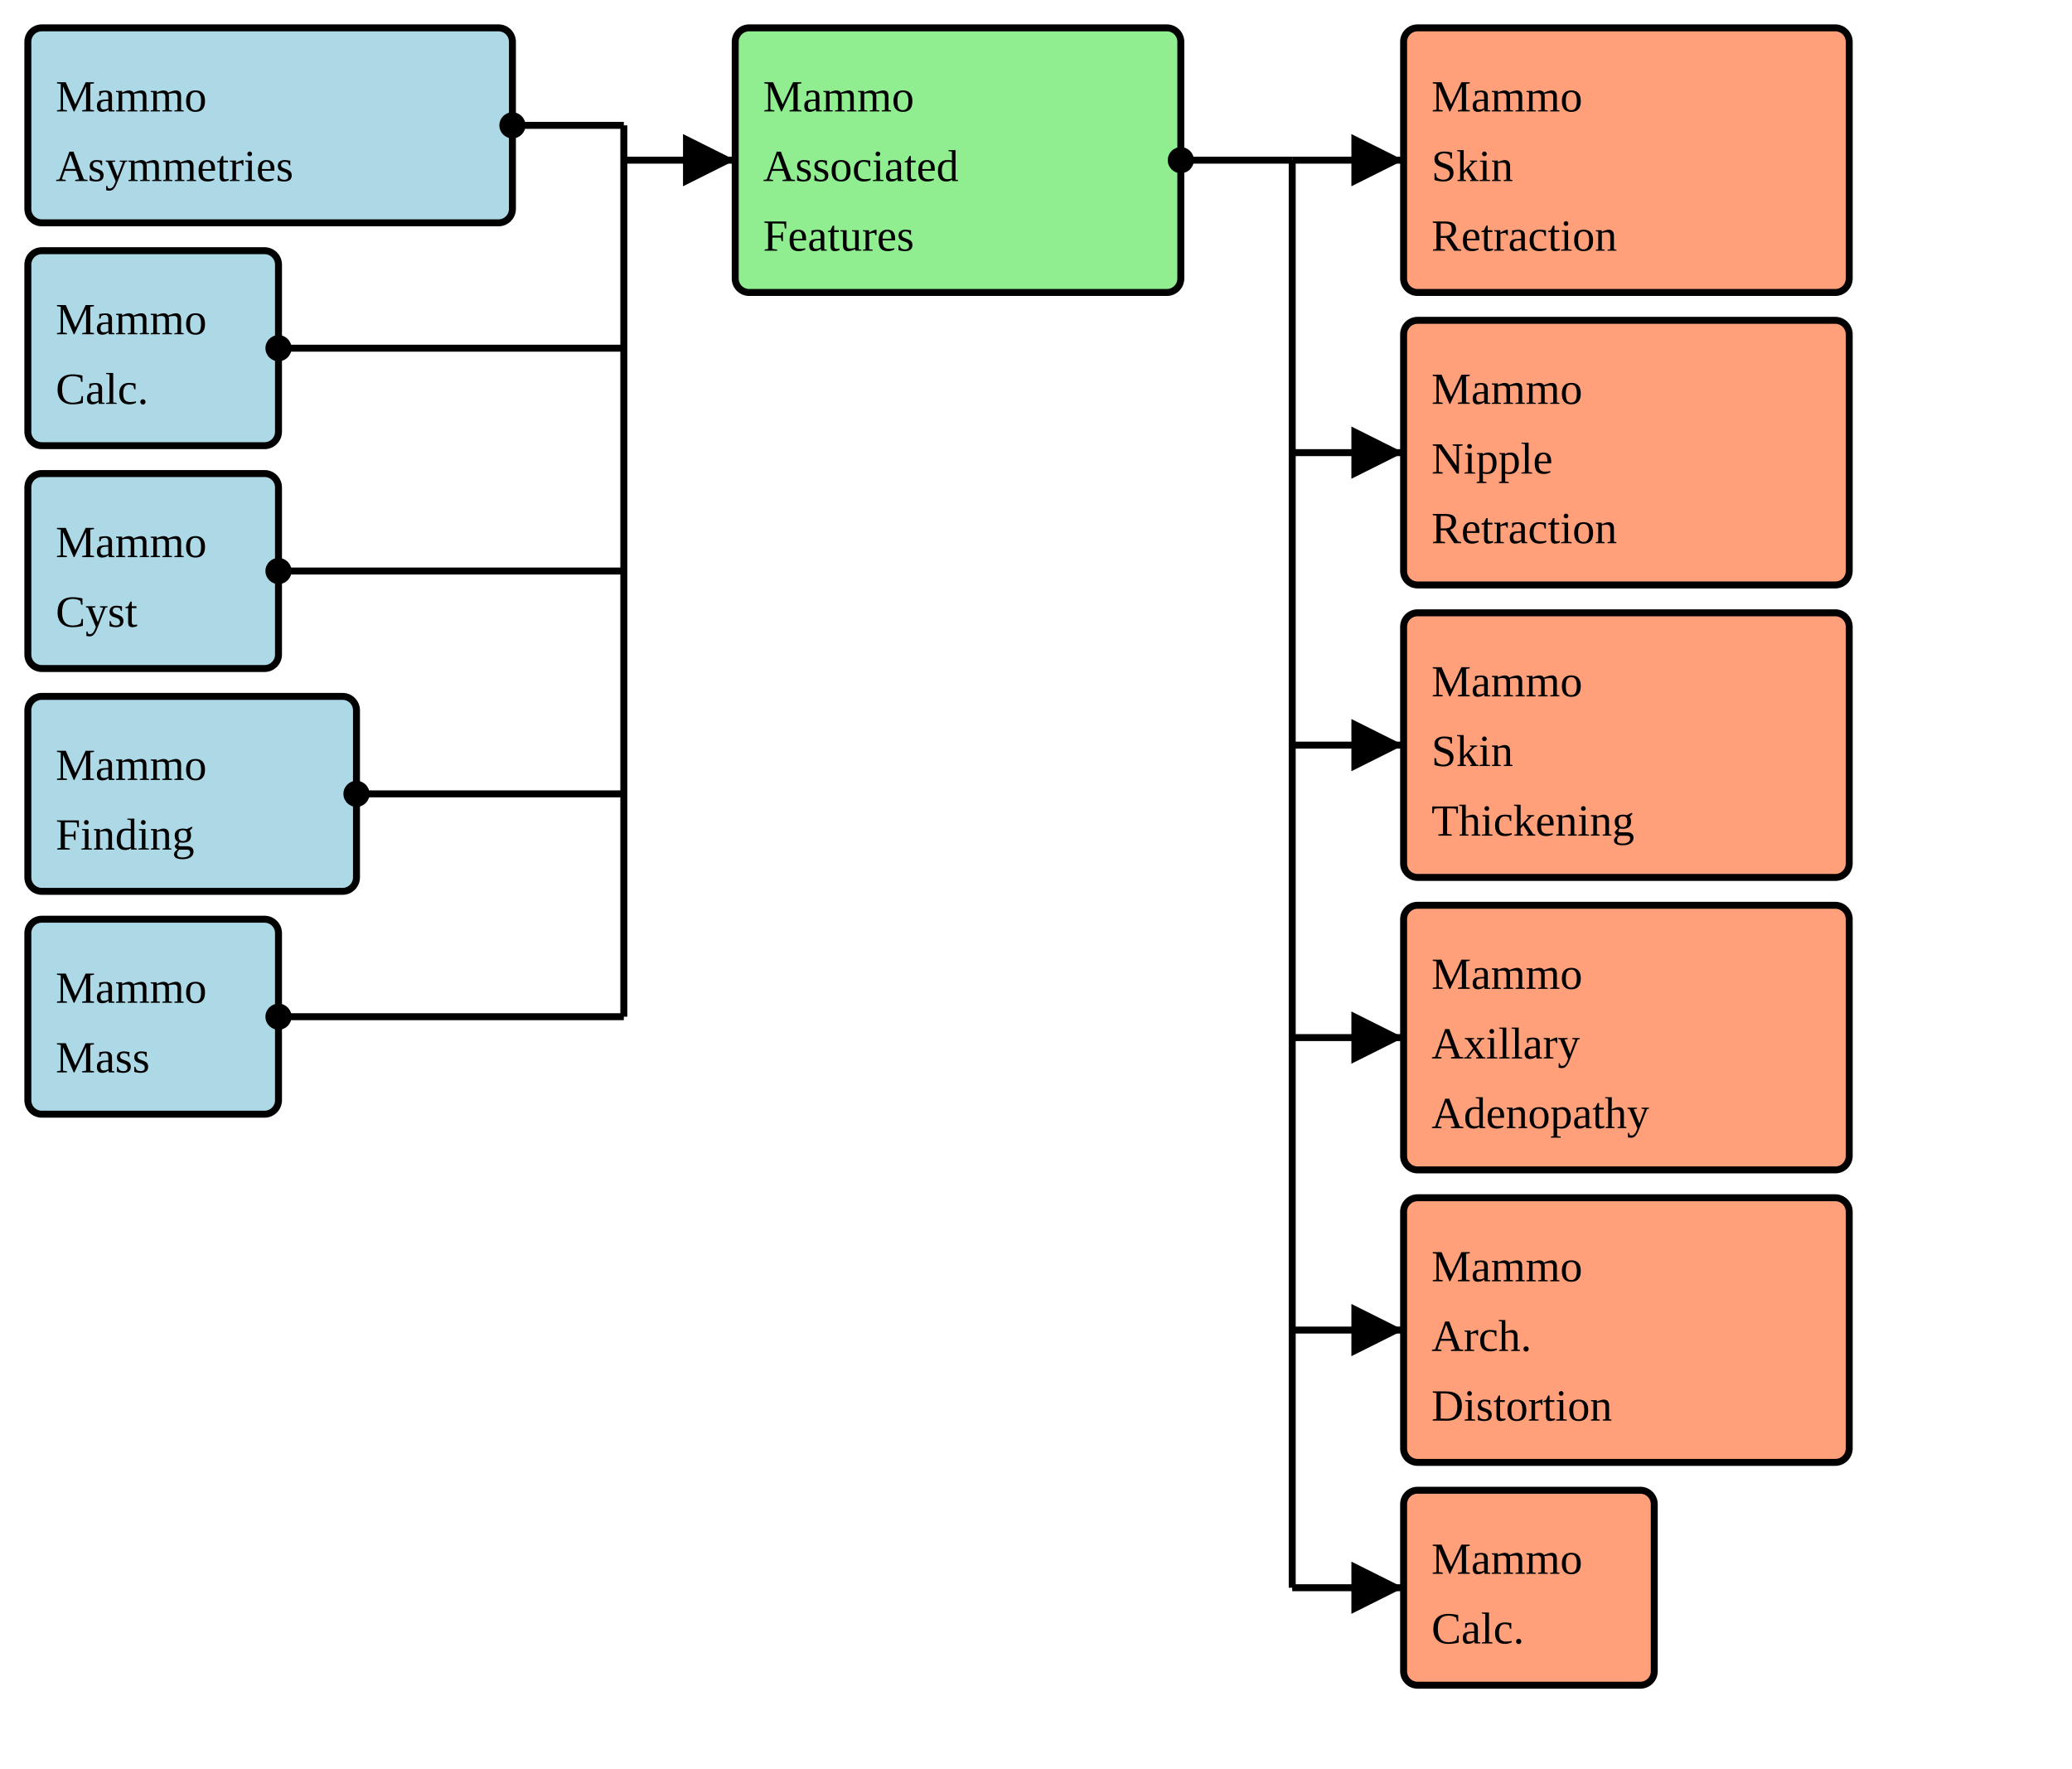
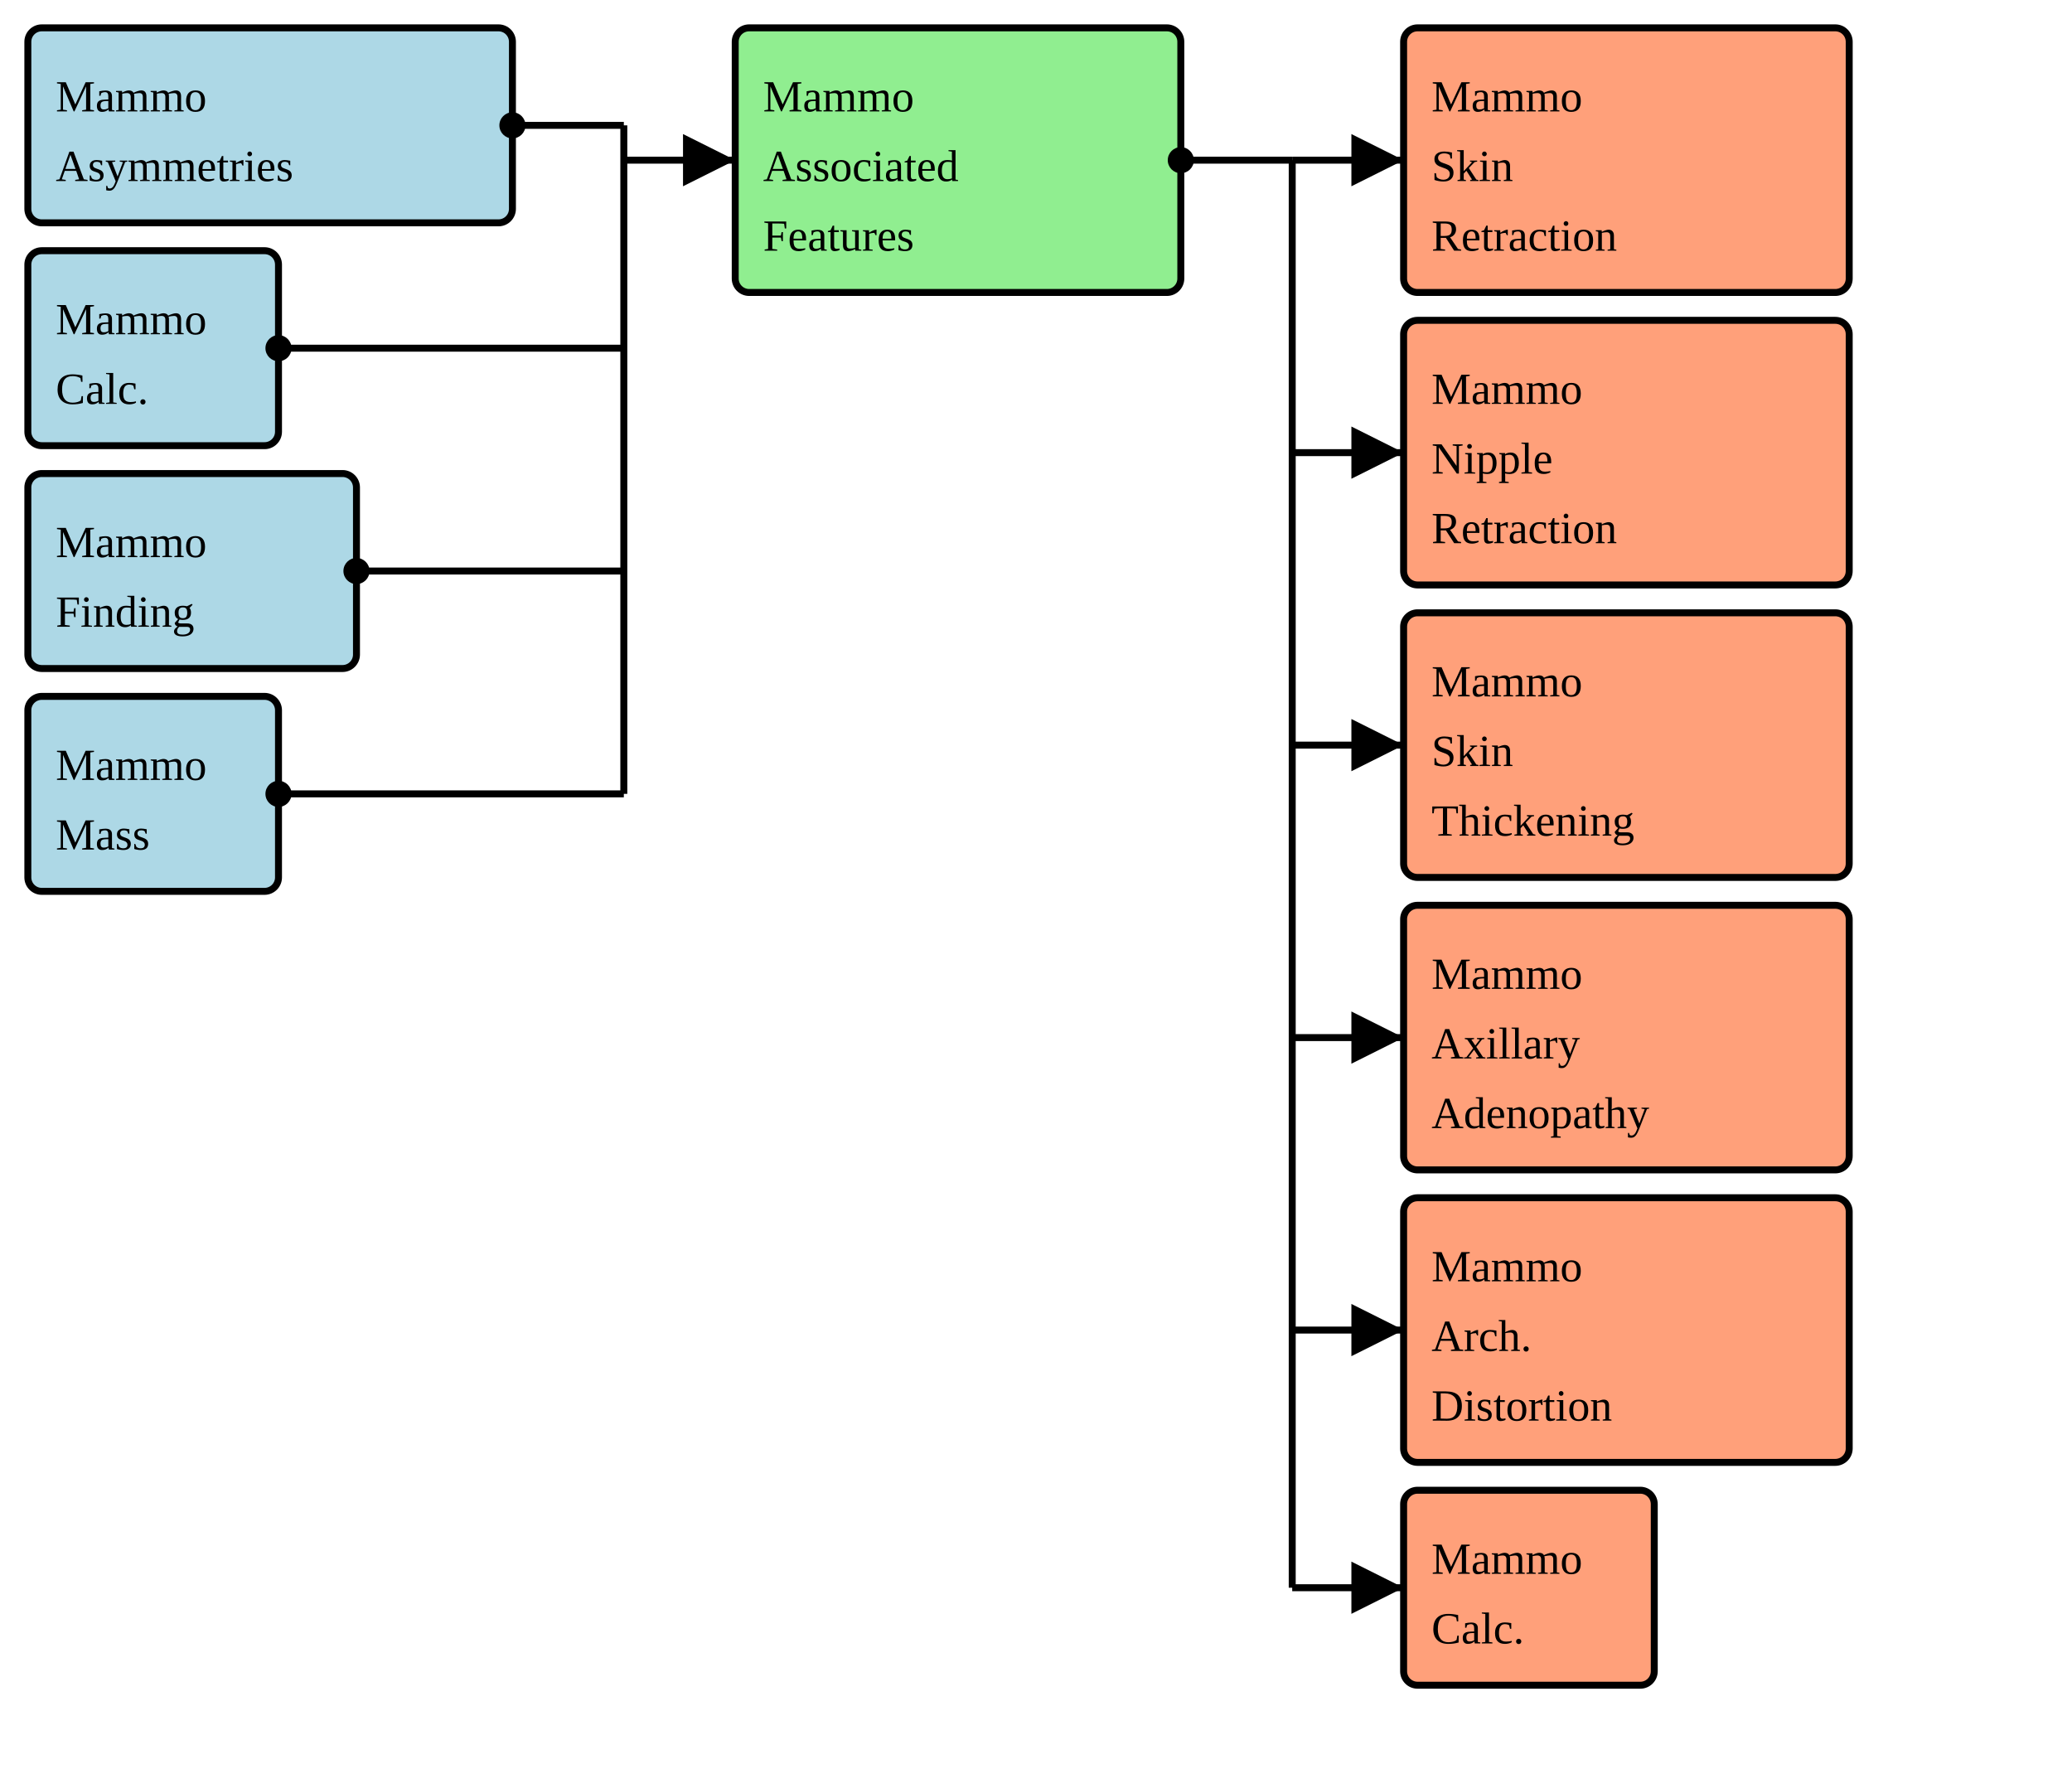
<svg xmlns="http://www.w3.org/2000/svg" version="1.1" width="558" height="476.25">
  <defs>
    <marker id="arrowStart" markerWidth="3.75" markerHeight="3.75" markerUnits="px" refX="1.875" refY="1.875">
      <circle fill="Black" stroke-width="0" cx="1.875" cy="1.875" r="1.875" />
    </marker>
    <marker id="arrowEnd" markerWidth="7.5" markerHeight="7.5" markerUnits="px" refX="7.5" refY="3.75">
      <polygon fill="Black" stroke-width="0" points="0 0 7.5 3.75 0 7.5" />
    </marker>
  </defs>
  <g>
    <g>
      <rect fill="LightBlue" stroke="Black" stroke-width="1.875" x="7.5" y="7.5" width="130.5" height="52.5" rx="3.75" ry="3.75" />
      <a href="./StructureDefinition-BreastRadMammoAsymmetries.html" target="_blank">
        <text x="15" y="30">Mammo</text>
      </a>
      <a href="./StructureDefinition-BreastRadMammoAsymmetries.html" target="_blank">
        <text x="15" y="48.75">Asymmetries</text>
      </a>
    </g>
    <g>
      <rect fill="LightBlue" stroke="Black" stroke-width="1.875" x="7.5" y="67.5" width="67.5" height="52.5" rx="3.75" ry="3.75" />
      <a href="./StructureDefinition-BreastRadMammoCalcification.html" target="_blank">
        <text x="15" y="90">Mammo</text>
      </a>
      <a href="./StructureDefinition-BreastRadMammoCalcification.html" target="_blank">
        <text x="15" y="108.75">Calc.</text>
      </a>
    </g>
    <g>
-       <rect fill="LightBlue" stroke="Black" stroke-width="1.875" x="7.5" y="127.5" width="67.5" height="52.5" rx="3.75" ry="3.75" />
-       <a href="./StructureDefinition-BreastRadMammoCyst.html" target="_blank">
+       <rect fill="LightBlue" stroke="Black" stroke-width="1.875" x="7.5" y="127.5" width="88.5" height="52.5" rx="3.75" ry="3.75" />
+       <a href="./StructureDefinition-BreastRadMammoFinding.html" target="_blank">
        <text x="15" y="150">Mammo</text>
      </a>
-       <a href="./StructureDefinition-BreastRadMammoCyst.html" target="_blank">
-         <text x="15" y="168.75">Cyst</text>
+       <a href="./StructureDefinition-BreastRadMammoFinding.html" target="_blank">
+         <text x="15" y="168.75">Finding</text>
      </a>
    </g>
    <g>
-       <rect fill="LightBlue" stroke="Black" stroke-width="1.875" x="7.5" y="187.5" width="88.5" height="52.5" rx="3.75" ry="3.75" />
-       <a href="./StructureDefinition-BreastRadMammoFinding.html" target="_blank">
+       <rect fill="LightBlue" stroke="Black" stroke-width="1.875" x="7.5" y="187.5" width="67.5" height="52.5" rx="3.75" ry="3.75" />
+       <a href="./StructureDefinition-BreastRadMammoMass.html" target="_blank">
        <text x="15" y="210">Mammo</text>
      </a>
-       <a href="./StructureDefinition-BreastRadMammoFinding.html" target="_blank">
-         <text x="15" y="228.75">Finding</text>
-       </a>
-     </g>
-     <g>
-       <rect fill="LightBlue" stroke="Black" stroke-width="1.875" x="7.5" y="247.5" width="67.5" height="52.5" rx="3.75" ry="3.75" />
      <a href="./StructureDefinition-BreastRadMammoMass.html" target="_blank">
-         <text x="15" y="270">Mammo</text>
-       </a>
-       <a href="./StructureDefinition-BreastRadMammoMass.html" target="_blank">
-         <text x="15" y="288.75">Mass</text>
+         <text x="15" y="228.75">Mass</text>
      </a>
    </g>
    <line stroke="Black" stroke-width="1.875" marker-end="url(#arrowEnd)" x1="168" y1="43.125" x2="198" y2="43.125" />
    <line stroke="Black" stroke-width="1.875" marker-start="url(#arrowStart)" x1="138" y1="33.75" x2="168" y2="33.75" />
    <line stroke="Black" stroke-width="1.875" marker-start="url(#arrowStart)" x1="75" y1="93.75" x2="168" y2="93.75" />
-     <line stroke="Black" stroke-width="1.875" marker-start="url(#arrowStart)" x1="75" y1="153.75" x2="168" y2="153.75" />
-     <line stroke="Black" stroke-width="1.875" marker-start="url(#arrowStart)" x1="96" y1="213.75" x2="168" y2="213.75" />
-     <line stroke="Black" stroke-width="1.875" marker-start="url(#arrowStart)" x1="75" y1="273.75" x2="168" y2="273.75" />
-     <line stroke="Black" stroke-width="1.875" x1="168" y1="33.75" x2="168" y2="273.75" />
+     <line stroke="Black" stroke-width="1.875" marker-start="url(#arrowStart)" x1="96" y1="153.75" x2="168" y2="153.75" />
+     <line stroke="Black" stroke-width="1.875" marker-start="url(#arrowStart)" x1="75" y1="213.75" x2="168" y2="213.75" />
+     <line stroke="Black" stroke-width="1.875" x1="168" y1="33.75" x2="168" y2="213.75" />
  </g>
  <g>
    <g>
      <rect fill="LightGreen" stroke="Black" stroke-width="1.875" x="198" y="7.5" width="120" height="71.25" rx="3.75" ry="3.75" />
      <text x="205.5" y="30">Mammo</text>
      <text x="205.5" y="48.75">Associated</text>
      <text x="205.5" y="67.5">Features</text>
    </g>
    <line stroke="Black" stroke-width="1.875" marker-end="url(#arrowEnd)" x1="348" y1="43.125" x2="378" y2="43.125" />
    <line stroke="Black" stroke-width="1.875" marker-end="url(#arrowEnd)" x1="348" y1="121.875" x2="378" y2="121.875" />
    <line stroke="Black" stroke-width="1.875" marker-end="url(#arrowEnd)" x1="348" y1="200.625" x2="378" y2="200.625" />
    <line stroke="Black" stroke-width="1.875" marker-end="url(#arrowEnd)" x1="348" y1="279.375" x2="378" y2="279.375" />
    <line stroke="Black" stroke-width="1.875" marker-end="url(#arrowEnd)" x1="348" y1="358.125" x2="378" y2="358.125" />
    <line stroke="Black" stroke-width="1.875" marker-end="url(#arrowEnd)" x1="348" y1="427.5" x2="378" y2="427.5" />
    <line stroke="Black" stroke-width="1.875" marker-start="url(#arrowStart)" x1="318" y1="43.125" x2="348" y2="43.125" />
    <line stroke="Black" stroke-width="1.875" x1="348" y1="43.125" x2="348" y2="427.5" />
  </g>
  <g>
    <g>
      <rect fill="LightSalmon" stroke="Black" stroke-width="1.875" x="378" y="7.5" width="120" height="71.25" rx="3.75" ry="3.75" />
      <a href="./StructureDefinition-BreastRadMammoSkinRetraction.html" target="_blank">
        <text x="385.5" y="30">Mammo</text>
      </a>
      <a href="./StructureDefinition-BreastRadMammoSkinRetraction.html" target="_blank">
        <text x="385.5" y="48.75">Skin</text>
      </a>
      <a href="./StructureDefinition-BreastRadMammoSkinRetraction.html" target="_blank">
        <text x="385.5" y="67.5">Retraction</text>
      </a>
    </g>
    <g>
      <rect fill="LightSalmon" stroke="Black" stroke-width="1.875" x="378" y="86.25" width="120" height="71.25" rx="3.75" ry="3.75" />
      <a href="./StructureDefinition-BreastRadMammoNippleRetraction.html" target="_blank">
        <text x="385.5" y="108.75">Mammo</text>
      </a>
      <a href="./StructureDefinition-BreastRadMammoNippleRetraction.html" target="_blank">
        <text x="385.5" y="127.5">Nipple</text>
      </a>
      <a href="./StructureDefinition-BreastRadMammoNippleRetraction.html" target="_blank">
        <text x="385.5" y="146.25">Retraction</text>
      </a>
    </g>
    <g>
      <rect fill="LightSalmon" stroke="Black" stroke-width="1.875" x="378" y="165" width="120" height="71.25" rx="3.75" ry="3.75" />
      <a href="./StructureDefinition-BreastRadMammoSkinThickening.html" target="_blank">
        <text x="385.5" y="187.5">Mammo</text>
      </a>
      <a href="./StructureDefinition-BreastRadMammoSkinThickening.html" target="_blank">
        <text x="385.5" y="206.25">Skin</text>
      </a>
      <a href="./StructureDefinition-BreastRadMammoSkinThickening.html" target="_blank">
        <text x="385.5" y="225">Thickening</text>
      </a>
    </g>
    <g>
      <rect fill="LightSalmon" stroke="Black" stroke-width="1.875" x="378" y="243.75" width="120" height="71.25" rx="3.75" ry="3.75" />
      <a href="./StructureDefinition-BreastRadMammoAxillaryAdenopathy.html" target="_blank">
        <text x="385.5" y="266.25">Mammo</text>
      </a>
      <a href="./StructureDefinition-BreastRadMammoAxillaryAdenopathy.html" target="_blank">
        <text x="385.5" y="285">Axillary</text>
      </a>
      <a href="./StructureDefinition-BreastRadMammoAxillaryAdenopathy.html" target="_blank">
        <text x="385.5" y="303.75">Adenopathy</text>
      </a>
    </g>
    <g>
      <rect fill="LightSalmon" stroke="Black" stroke-width="1.875" x="378" y="322.5" width="120" height="71.25" rx="3.75" ry="3.75" />
      <a href="./StructureDefinition-BreastRadMammoArchitecturalDistortion.html" target="_blank">
        <text x="385.5" y="345">Mammo</text>
      </a>
      <a href="./StructureDefinition-BreastRadMammoArchitecturalDistortion.html" target="_blank">
        <text x="385.5" y="363.75">Arch.</text>
      </a>
      <a href="./StructureDefinition-BreastRadMammoArchitecturalDistortion.html" target="_blank">
        <text x="385.5" y="382.5">Distortion</text>
      </a>
    </g>
    <g>
      <rect fill="LightSalmon" stroke="Black" stroke-width="1.875" x="378" y="401.25" width="67.5" height="52.5" rx="3.75" ry="3.75" />
      <a href="./StructureDefinition-BreastRadMammoCalcification.html" target="_blank">
        <text x="385.5" y="423.75">Mammo</text>
      </a>
      <a href="./StructureDefinition-BreastRadMammoCalcification.html" target="_blank">
        <text x="385.5" y="442.5">Calc.</text>
      </a>
    </g>
  </g>
</svg>
